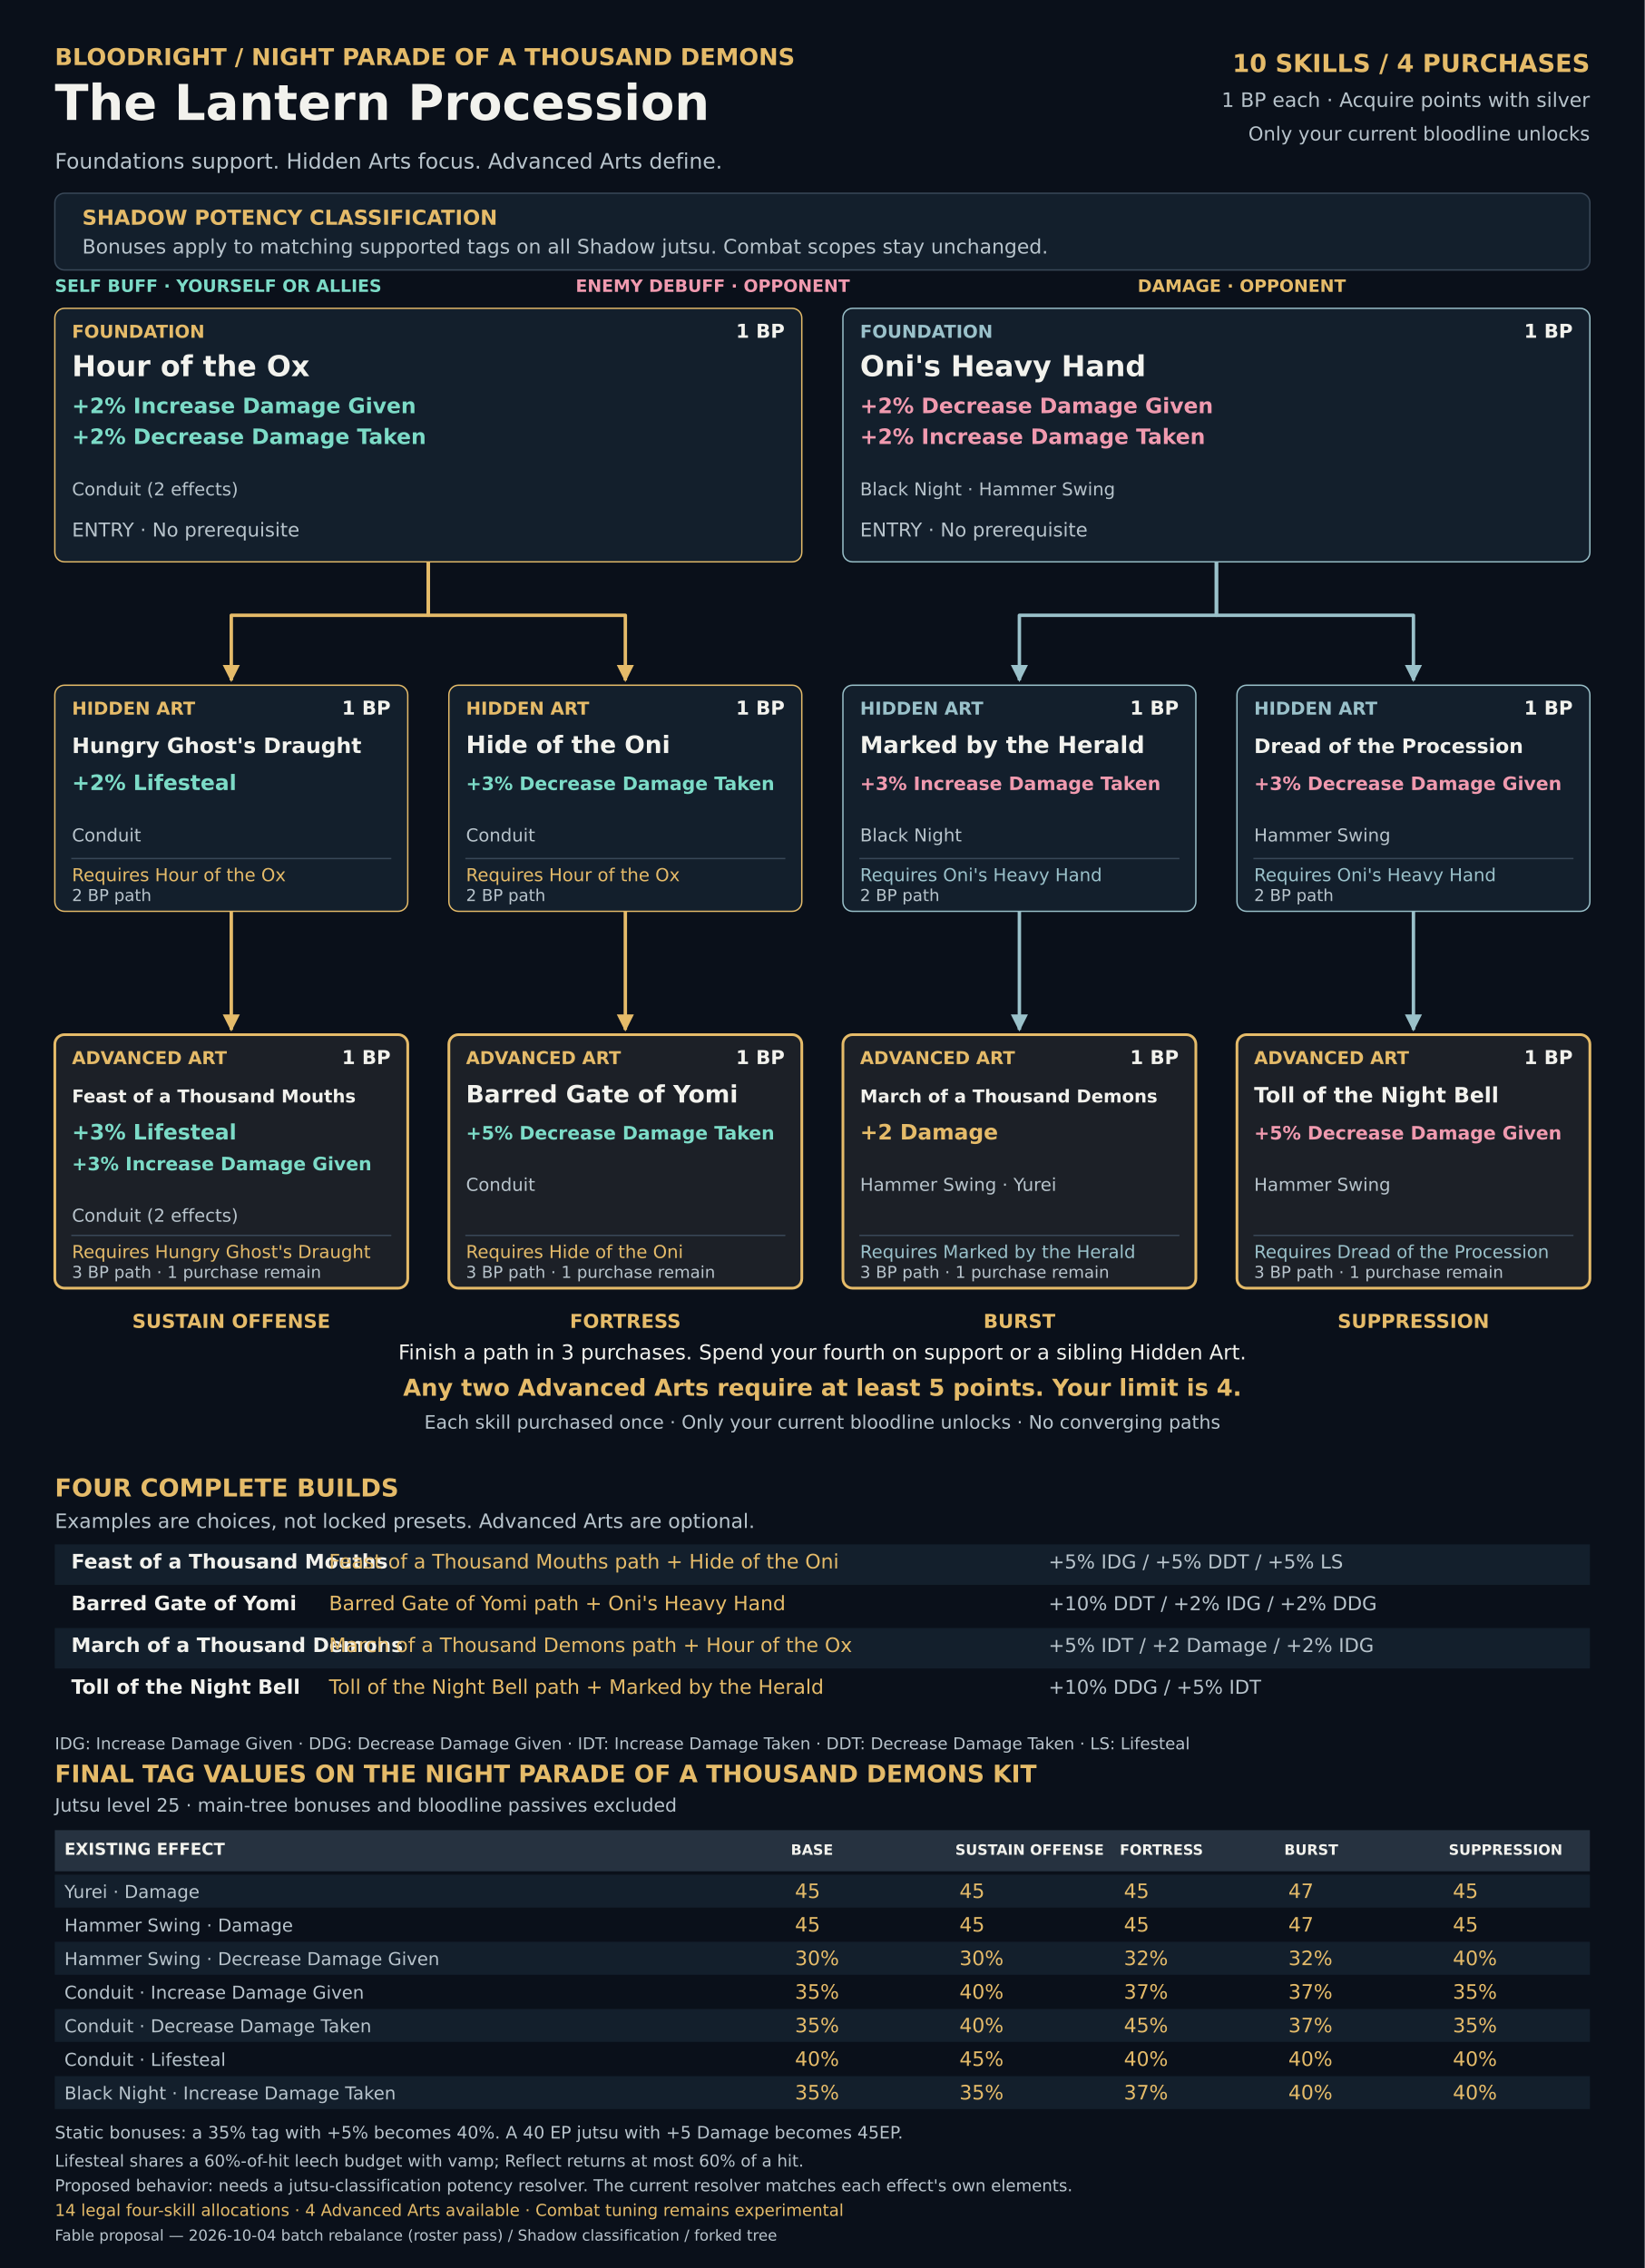
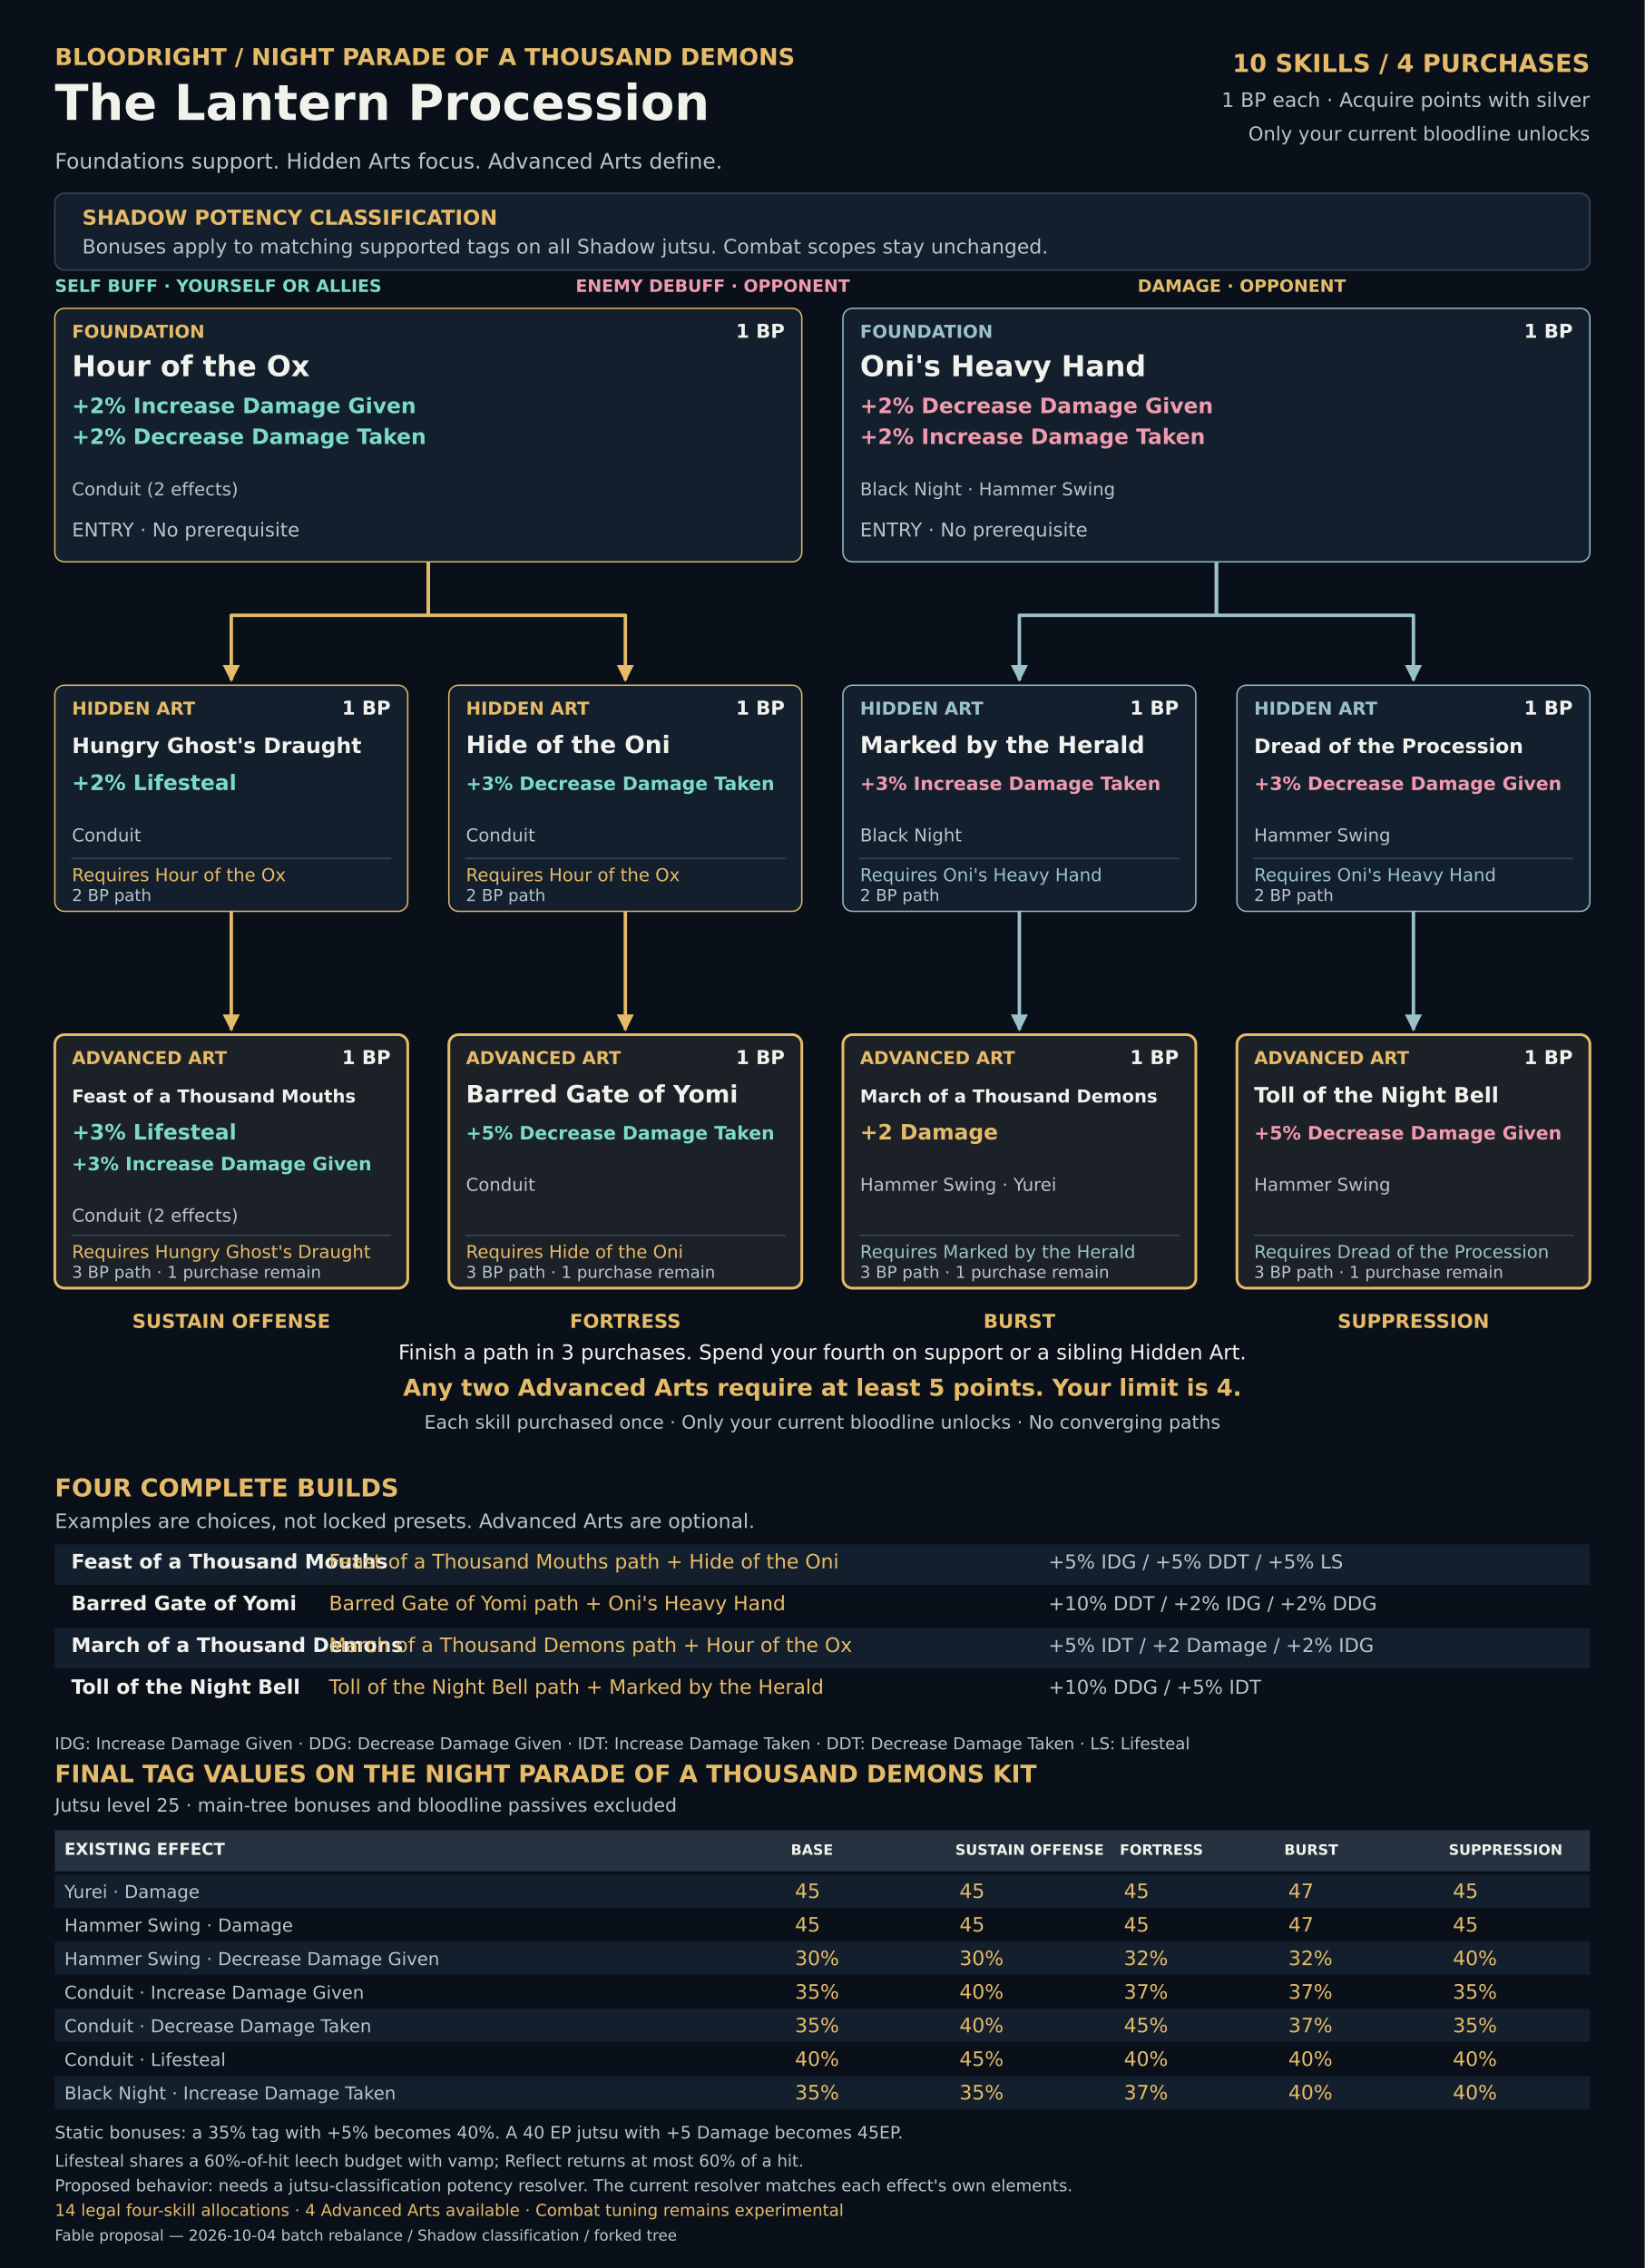
<svg xmlns="http://www.w3.org/2000/svg" width="2400" height="3310" viewBox="0 0 2400 3310" role="img" aria-labelledby="title desc">
  <defs>
    <marker id="arrow-0" viewBox="0 0 10 10" refX="9" refY="5" markerWidth="5" markerHeight="5" orient="auto">
      <path d="M0 0L10 5L0 10Z" fill="#e5bb69" />
    </marker>
    <marker id="arrow-1" viewBox="0 0 10 10" refX="9" refY="5" markerWidth="5" markerHeight="5" orient="auto">
      <path d="M0 0L10 5L0 10Z" fill="#9ac1ca" />
    </marker>
    <marker id="arrow-2" viewBox="0 0 10 10" refX="9" refY="5" markerWidth="5" markerHeight="5" orient="auto">
      <path d="M0 0L10 5L0 10Z" fill="#b8d98d" />
    </marker>
    <marker id="arrow-3" viewBox="0 0 10 10" refX="9" refY="5" markerWidth="5" markerHeight="5" orient="auto">
      <path d="M0 0L10 5L0 10Z" fill="#d9a6e0" />
    </marker>
  </defs>
  <g font-family="DejaVu Sans, sans-serif">
    <rect x="0" y="0" width="2400" height="3310" rx="0" fill="#0a101a" />
    <text x="80" y="95" font-size="34" font-weight="700" fill="#e5bb69" text-anchor="start">BLOODRIGHT / NIGHT PARADE OF A THOUSAND DEMONS</text>
    <text x="80" y="175" font-size="72" font-weight="700" fill="#f2f2ed" text-anchor="start">The Lantern Procession</text>
    <text x="80" y="246" font-size="31" font-weight="400" fill="#b8c4cc" text-anchor="start">Foundations support. Hidden Arts focus. Advanced Arts define.</text>
    <text x="2320" y="105" font-size="36" font-weight="700" fill="#e5bb69" text-anchor="end">10 SKILLS  /  4 PURCHASES</text>
    <text x="2320" y="156" font-size="29" font-weight="400" fill="#b8c4cc" text-anchor="end">1 BP each · Acquire points with silver</text>
    <text x="2320" y="205" font-size="28" font-weight="400" fill="#b8c4cc" text-anchor="end">Only your current bloodline unlocks</text>
    <rect x="80" y="282" width="2240" height="112" rx="14" fill="#131f2c" stroke="#394858" stroke-width="2" />
    <text x="120" y="328" font-size="30" font-weight="700" fill="#e5bb69" text-anchor="start">SHADOW POTENCY CLASSIFICATION</text>
    <text x="120" y="370" font-size="29" font-weight="400" fill="#b8c4cc" text-anchor="start">Bonuses apply to matching supported tags on all Shadow jutsu. Combat scopes stay unchanged.</text>
    <text x="80" y="426" font-size="25" font-weight="700" fill="#7cdbc7" text-anchor="start">SELF BUFF · YOURSELF OR ALLIES</text>
    <text x="840" y="426" font-size="25" font-weight="700" fill="#f09aaf" text-anchor="start">ENEMY DEBUFF · OPPONENT</text>
    <text x="1660" y="426" font-size="25" font-weight="700" fill="#e5bb69" text-anchor="start">DAMAGE · OPPONENT</text>
    <path id="edge-02-03" data-from="02" data-to="03" d="M337.5 1330 V1503" fill="none" stroke="#e5bb69" stroke-width="5" stroke-linejoin="round" marker-end="url(#arrow-0)" />
    <path id="edge-04-05" data-from="04" data-to="05" d="M912.5 1330 V1503" fill="none" stroke="#e5bb69" stroke-width="5" stroke-linejoin="round" marker-end="url(#arrow-0)" />
    <path id="edge-01-02" data-from="01" data-to="02" d="M625 820 V898 H337.5 V993" fill="none" stroke="#e5bb69" stroke-width="5" stroke-linejoin="round" marker-end="url(#arrow-0)" />
    <path id="edge-01-04" data-from="01" data-to="04" d="M625 820 V898 H912.5 V993" fill="none" stroke="#e5bb69" stroke-width="5" stroke-linejoin="round" marker-end="url(#arrow-0)" />
    <path id="edge-09-08" data-from="09" data-to="08" d="M1487.5 1330 V1503" fill="none" stroke="#9ac1ca" stroke-width="5" stroke-linejoin="round" marker-end="url(#arrow-1)" />
    <path id="edge-07-10" data-from="07" data-to="10" d="M2062.5 1330 V1503" fill="none" stroke="#9ac1ca" stroke-width="5" stroke-linejoin="round" marker-end="url(#arrow-1)" />
    <path id="edge-06-09" data-from="06" data-to="09" d="M1775 820 V898 H1487.5 V993" fill="none" stroke="#9ac1ca" stroke-width="5" stroke-linejoin="round" marker-end="url(#arrow-1)" />
    <path id="edge-06-07" data-from="06" data-to="07" d="M1775 820 V898 H2062.5 V993" fill="none" stroke="#9ac1ca" stroke-width="5" stroke-linejoin="round" marker-end="url(#arrow-1)" />
    <g id="node-01" data-cost="1" data-prerequisites="" data-potency-classification="Shadow">
      <rect x="80" y="450" width="1090" height="370" rx="14" fill="#131f2c" stroke="#e5bb69" stroke-width="2" />
      <text x="105.0" y="493" font-size="26" font-weight="700" fill="#e5bb69" text-anchor="start">FOUNDATION</text>
      <text x="1145.0" y="493" font-size="28" font-weight="700" fill="#f2f2ed" text-anchor="end">1 BP</text>
      <text x="105.0" y="549" font-size="42" font-weight="700" fill="#f2f2ed" text-anchor="start">Hour of the Ox</text>
      <text x="105.0" y="603" font-size="31" font-weight="700" fill="#7cdbc7" text-anchor="start">+2% Increase Damage Given</text>
      <text x="105.0" y="648" font-size="31" font-weight="700" fill="#7cdbc7" text-anchor="start">+2% Decrease Damage Taken</text>
      <text x="105.0" y="723" font-size="26" font-weight="400" fill="#b8c4cc" text-anchor="start">Conduit (2 effects)</text>
      <text x="105.0" y="783" font-size="28" font-weight="400" fill="#b8c4cc" text-anchor="start">ENTRY · No prerequisite</text>
    </g>
    <g id="node-06" data-cost="1" data-prerequisites="" data-potency-classification="Shadow">
      <rect x="1230" y="450" width="1090" height="370" rx="14" fill="#131f2c" stroke="#9ac1ca" stroke-width="2" />
      <text x="1255.0" y="493" font-size="26" font-weight="700" fill="#9ac1ca" text-anchor="start">FOUNDATION</text>
      <text x="2295.0" y="493" font-size="28" font-weight="700" fill="#f2f2ed" text-anchor="end">1 BP</text>
      <text x="1255.0" y="549" font-size="42" font-weight="700" fill="#f2f2ed" text-anchor="start">Oni's Heavy Hand</text>
      <text x="1255.0" y="603" font-size="31" font-weight="700" fill="#f09aaf" text-anchor="start">+2% Decrease Damage Given</text>
      <text x="1255.0" y="648" font-size="31" font-weight="700" fill="#f09aaf" text-anchor="start">+2% Increase Damage Taken</text>
      <text x="1255.0" y="723" font-size="26" font-weight="400" fill="#b8c4cc" text-anchor="start">Black Night · Hammer Swing</text>
      <text x="1255.0" y="783" font-size="28" font-weight="400" fill="#b8c4cc" text-anchor="start">ENTRY · No prerequisite</text>
    </g>
    <g id="node-02" data-cost="1" data-prerequisites="01" data-potency-classification="Shadow">
      <rect x="80" y="1000" width="515" height="330" rx="14" fill="#131f2c" stroke="#e5bb69" stroke-width="2" />
      <text x="105.0" y="1043" font-size="26" font-weight="700" fill="#e5bb69" text-anchor="start">HIDDEN ART</text>
      <text x="570.0" y="1043" font-size="28" font-weight="700" fill="#f2f2ed" text-anchor="end">1 BP</text>
      <text x="105.0" y="1099" font-size="31" font-weight="700" fill="#f2f2ed" text-anchor="start">Hungry Ghost's Draught</text>
      <text x="105.0" y="1153" font-size="31" font-weight="700" fill="#7cdbc7" text-anchor="start">+2% Lifesteal</text>
      <text x="105.0" y="1228" font-size="26" font-weight="400" fill="#b8c4cc" text-anchor="start">Conduit</text>
      <path d="M104 1253 L571 1253" fill="none" stroke="#394858" stroke-width="2" />
      <text x="105.0" y="1286" font-size="26" font-weight="400" fill="#e5bb69" text-anchor="start">Requires Hour of the Ox</text>
      <text x="105.0" y="1315" font-size="24" font-weight="400" fill="#b8c4cc" text-anchor="start">2 BP path</text>
    </g>
    <g id="node-04" data-cost="1" data-prerequisites="01" data-potency-classification="Shadow">
      <rect x="655" y="1000" width="515" height="330" rx="14" fill="#131f2c" stroke="#e5bb69" stroke-width="2" />
      <text x="680.0" y="1043" font-size="26" font-weight="700" fill="#e5bb69" text-anchor="start">HIDDEN ART</text>
      <text x="1145.0" y="1043" font-size="28" font-weight="700" fill="#f2f2ed" text-anchor="end">1 BP</text>
      <text x="680.0" y="1099" font-size="35" font-weight="700" fill="#f2f2ed" text-anchor="start">Hide of the Oni</text>
      <text x="680.0" y="1153" font-size="27" font-weight="700" fill="#7cdbc7" text-anchor="start">+3% Decrease Damage Taken</text>
      <text x="680.0" y="1228" font-size="26" font-weight="400" fill="#b8c4cc" text-anchor="start">Conduit</text>
      <path d="M679 1253 L1146 1253" fill="none" stroke="#394858" stroke-width="2" />
      <text x="680.0" y="1286" font-size="26" font-weight="400" fill="#e5bb69" text-anchor="start">Requires Hour of the Ox</text>
      <text x="680.0" y="1315" font-size="24" font-weight="400" fill="#b8c4cc" text-anchor="start">2 BP path</text>
    </g>
    <g id="node-09" data-cost="1" data-prerequisites="06" data-potency-classification="Shadow">
      <rect x="1230" y="1000" width="515" height="330" rx="14" fill="#131f2c" stroke="#9ac1ca" stroke-width="2" />
      <text x="1255.0" y="1043" font-size="26" font-weight="700" fill="#9ac1ca" text-anchor="start">HIDDEN ART</text>
      <text x="1720.0" y="1043" font-size="28" font-weight="700" fill="#f2f2ed" text-anchor="end">1 BP</text>
      <text x="1255.0" y="1099" font-size="34" font-weight="700" fill="#f2f2ed" text-anchor="start">Marked by the Herald</text>
      <text x="1255.0" y="1153" font-size="27" font-weight="700" fill="#f09aaf" text-anchor="start">+3% Increase Damage Taken</text>
      <text x="1255.0" y="1228" font-size="26" font-weight="400" fill="#b8c4cc" text-anchor="start">Black Night</text>
      <path d="M1254 1253 L1721 1253" fill="none" stroke="#394858" stroke-width="2" />
      <text x="1255.0" y="1286" font-size="26" font-weight="400" fill="#9ac1ca" text-anchor="start">Requires Oni's Heavy Hand</text>
      <text x="1255.0" y="1315" font-size="24" font-weight="400" fill="#b8c4cc" text-anchor="start">2 BP path</text>
    </g>
    <g id="node-07" data-cost="1" data-prerequisites="06" data-potency-classification="Shadow">
      <rect x="1805" y="1000" width="515" height="330" rx="14" fill="#131f2c" stroke="#9ac1ca" stroke-width="2" />
      <text x="1830.0" y="1043" font-size="26" font-weight="700" fill="#9ac1ca" text-anchor="start">HIDDEN ART</text>
      <text x="2295.0" y="1043" font-size="28" font-weight="700" fill="#f2f2ed" text-anchor="end">1 BP</text>
      <text x="1830.0" y="1099" font-size="29" font-weight="700" fill="#f2f2ed" text-anchor="start">Dread of the Procession</text>
      <text x="1830.0" y="1153" font-size="27" font-weight="700" fill="#f09aaf" text-anchor="start">+3% Decrease Damage Given</text>
      <text x="1830.0" y="1228" font-size="26" font-weight="400" fill="#b8c4cc" text-anchor="start">Hammer Swing</text>
      <path d="M1829 1253 L2296 1253" fill="none" stroke="#394858" stroke-width="2" />
      <text x="1830.0" y="1286" font-size="26" font-weight="400" fill="#9ac1ca" text-anchor="start">Requires Oni's Heavy Hand</text>
      <text x="1830.0" y="1315" font-size="24" font-weight="400" fill="#b8c4cc" text-anchor="start">2 BP path</text>
    </g>
    <g id="node-03" data-cost="1" data-prerequisites="02" data-potency-classification="Shadow">
      <rect x="80" y="1510" width="515" height="370" rx="14" fill="#1c2027" stroke="#e5bb69" stroke-width="4" />
      <text x="105.0" y="1553" font-size="26" font-weight="700" fill="#e5bb69" text-anchor="start">ADVANCED ART</text>
      <text x="570.0" y="1553" font-size="28" font-weight="700" fill="#f2f2ed" text-anchor="end">1 BP</text>
      <text x="105.0" y="1609" font-size="26" font-weight="700" fill="#f2f2ed" text-anchor="start">Feast of a Thousand Mouths</text>
      <text x="105.0" y="1663" font-size="31" font-weight="700" fill="#7cdbc7" text-anchor="start">+3% Lifesteal</text>
      <text x="105.0" y="1708" font-size="27" font-weight="700" fill="#7cdbc7" text-anchor="start">+3% Increase Damage Given</text>
      <text x="105.0" y="1783" font-size="26" font-weight="400" fill="#b8c4cc" text-anchor="start">Conduit (2 effects)</text>
      <path d="M104 1803 L571 1803" fill="none" stroke="#394858" stroke-width="2" />
      <text x="105.0" y="1836" font-size="26" font-weight="400" fill="#e5bb69" text-anchor="start">Requires Hungry Ghost's Draught</text>
      <text x="105.0" y="1865" font-size="24" font-weight="400" fill="#b8c4cc" text-anchor="start">3 BP path · 1 purchase remain</text>
    </g>
    <g id="node-05" data-cost="1" data-prerequisites="04" data-potency-classification="Shadow">
      <rect x="655" y="1510" width="515" height="370" rx="14" fill="#1c2027" stroke="#e5bb69" stroke-width="4" />
      <text x="680.0" y="1553" font-size="26" font-weight="700" fill="#e5bb69" text-anchor="start">ADVANCED ART</text>
      <text x="1145.0" y="1553" font-size="28" font-weight="700" fill="#f2f2ed" text-anchor="end">1 BP</text>
      <text x="680.0" y="1609" font-size="35" font-weight="700" fill="#f2f2ed" text-anchor="start">Barred Gate of Yomi</text>
      <text x="680.0" y="1663" font-size="27" font-weight="700" fill="#7cdbc7" text-anchor="start">+5% Decrease Damage Taken</text>
      <text x="680.0" y="1738" font-size="26" font-weight="400" fill="#b8c4cc" text-anchor="start">Conduit</text>
      <path d="M679 1803 L1146 1803" fill="none" stroke="#394858" stroke-width="2" />
      <text x="680.0" y="1836" font-size="26" font-weight="400" fill="#e5bb69" text-anchor="start">Requires Hide of the Oni</text>
      <text x="680.0" y="1865" font-size="24" font-weight="400" fill="#b8c4cc" text-anchor="start">3 BP path · 1 purchase remain</text>
    </g>
    <g id="node-08" data-cost="1" data-prerequisites="09" data-potency-classification="Shadow">
      <rect x="1230" y="1510" width="515" height="370" rx="14" fill="#1c2027" stroke="#e5bb69" stroke-width="4" />
      <text x="1255.0" y="1553" font-size="26" font-weight="700" fill="#e5bb69" text-anchor="start">ADVANCED ART</text>
      <text x="1720.0" y="1553" font-size="28" font-weight="700" fill="#f2f2ed" text-anchor="end">1 BP</text>
      <text x="1255.0" y="1609" font-size="26" font-weight="700" fill="#f2f2ed" text-anchor="start">March of a Thousand Demons</text>
      <text x="1255.0" y="1663" font-size="31" font-weight="700" fill="#e5bb69" text-anchor="start">+2 Damage</text>
      <text x="1255.0" y="1738" font-size="26" font-weight="400" fill="#b8c4cc" text-anchor="start">Hammer Swing · Yurei</text>
      <path d="M1254 1803 L1721 1803" fill="none" stroke="#394858" stroke-width="2" />
      <text x="1255.0" y="1836" font-size="26" font-weight="400" fill="#9ac1ca" text-anchor="start">Requires Marked by the Herald</text>
      <text x="1255.0" y="1865" font-size="24" font-weight="400" fill="#b8c4cc" text-anchor="start">3 BP path · 1 purchase remain</text>
    </g>
    <g id="node-10" data-cost="1" data-prerequisites="07" data-potency-classification="Shadow">
      <rect x="1805" y="1510" width="515" height="370" rx="14" fill="#1c2027" stroke="#e5bb69" stroke-width="4" />
      <text x="1830.0" y="1553" font-size="26" font-weight="700" fill="#e5bb69" text-anchor="start">ADVANCED ART</text>
      <text x="2295.0" y="1553" font-size="28" font-weight="700" fill="#f2f2ed" text-anchor="end">1 BP</text>
      <text x="1830.0" y="1609" font-size="31" font-weight="700" fill="#f2f2ed" text-anchor="start">Toll of the Night Bell</text>
      <text x="1830.0" y="1663" font-size="27" font-weight="700" fill="#f09aaf" text-anchor="start">+5% Decrease Damage Given</text>
      <text x="1830.0" y="1738" font-size="26" font-weight="400" fill="#b8c4cc" text-anchor="start">Hammer Swing</text>
      <path d="M1829 1803 L2296 1803" fill="none" stroke="#394858" stroke-width="2" />
      <text x="1830.0" y="1836" font-size="26" font-weight="400" fill="#9ac1ca" text-anchor="start">Requires Dread of the Procession</text>
      <text x="1830.0" y="1865" font-size="24" font-weight="400" fill="#b8c4cc" text-anchor="start">3 BP path · 1 purchase remain</text>
    </g>
    <text x="337.5" y="1938" font-size="28" font-weight="700" fill="#e5bb69" text-anchor="middle">SUSTAIN OFFENSE</text>
    <text x="912.5" y="1938" font-size="28" font-weight="700" fill="#e5bb69" text-anchor="middle">FORTRESS</text>
    <text x="1487.5" y="1938" font-size="28" font-weight="700" fill="#e5bb69" text-anchor="middle">BURST</text>
    <text x="2062.5" y="1938" font-size="28" font-weight="700" fill="#e5bb69" text-anchor="middle">SUPPRESSION</text>
    <text x="1200.0" y="1984" font-size="30" font-weight="400" fill="#f2f2ed" text-anchor="middle">Finish a path in 3 purchases. Spend your fourth on support or a sibling Hidden Art.</text>
    <text x="1200.0" y="2037" font-size="34" font-weight="700" fill="#e5bb69" text-anchor="middle">Any two Advanced Arts require at least 5 points. Your limit is 4.</text>
    <text x="1200.0" y="2085" font-size="27" font-weight="400" fill="#b8c4cc" text-anchor="middle">Each skill purchased once · Only your current bloodline unlocks · No converging paths</text>
    <text x="80" y="2184" font-size="36" font-weight="700" fill="#e5bb69" text-anchor="start">FOUR COMPLETE BUILDS</text>
    <text x="80" y="2230" font-size="29" font-weight="400" fill="#b8c4cc" text-anchor="start">Examples are choices, not locked presets. Advanced Arts are optional.</text>
    <rect x="80" y="2254" width="2240" height="59" rx="0" fill="#131f2c" />
    <text x="104" y="2289" font-size="29" font-weight="700" fill="#f2f2ed" text-anchor="start">Feast of a Thousand Mouths</text>
    <text x="480" y="2289" font-size="29" font-weight="400" fill="#e5bb69" text-anchor="start">Feast of a Thousand Mouths path + Hide of the Oni</text>
    <text x="1530" y="2289" font-size="28" font-weight="400" fill="#b8c4cc" text-anchor="start">+5% IDG / +5% DDT / +5% LS</text>
    <rect x="80" y="2315" width="2240" height="59" rx="0" fill="#0a101a" />
    <text x="104" y="2350" font-size="29" font-weight="700" fill="#f2f2ed" text-anchor="start">Barred Gate of Yomi</text>
    <text x="480" y="2350" font-size="29" font-weight="400" fill="#e5bb69" text-anchor="start">Barred Gate of Yomi path + Oni's Heavy Hand</text>
    <text x="1530" y="2350" font-size="28" font-weight="400" fill="#b8c4cc" text-anchor="start">+10% DDT / +2% IDG / +2% DDG</text>
    <rect x="80" y="2376" width="2240" height="59" rx="0" fill="#131f2c" />
    <text x="104" y="2411" font-size="29" font-weight="700" fill="#f2f2ed" text-anchor="start">March of a Thousand Demons</text>
    <text x="480" y="2411" font-size="29" font-weight="400" fill="#e5bb69" text-anchor="start">March of a Thousand Demons path + Hour of the Ox</text>
    <text x="1530" y="2411" font-size="28" font-weight="400" fill="#b8c4cc" text-anchor="start">+5% IDT / +2 Damage / +2% IDG</text>
    <rect x="80" y="2437" width="2240" height="59" rx="0" fill="#0a101a" />
    <text x="104" y="2472" font-size="29" font-weight="700" fill="#f2f2ed" text-anchor="start">Toll of the Night Bell</text>
    <text x="480" y="2472" font-size="29" font-weight="400" fill="#e5bb69" text-anchor="start">Toll of the Night Bell path + Marked by the Herald</text>
    <text x="1530" y="2472" font-size="28" font-weight="400" fill="#b8c4cc" text-anchor="start">+10% DDG / +5% IDT</text>
    <text x="80" y="2553" font-size="24" font-weight="400" fill="#b8c4cc" text-anchor="start">IDG: Increase Damage Given · DDG: Decrease Damage Given · IDT: Increase Damage Taken · DDT: Decrease Damage Taken · LS: Lifesteal</text>
    <text x="80" y="2601" font-size="35" font-weight="700" fill="#e5bb69" text-anchor="start">FINAL TAG VALUES ON THE NIGHT PARADE OF A THOUSAND DEMONS KIT</text>
    <text x="80" y="2644" font-size="27" font-weight="400" fill="#b8c4cc" text-anchor="start">Jutsu level 25 · main-tree bonuses and bloodline passives excluded</text>
    <rect x="80" y="2671" width="2240" height="60" rx="0" fill="#263240" />
    <text x="94" y="2707" font-size="24" font-weight="700" fill="#f2f2ed" text-anchor="start">EXISTING EFFECT</text>
    <text x="1154.0" y="2707" font-size="21" font-weight="700" fill="#f2f2ed" text-anchor="start">BASE</text>
    <text x="1394.0" y="2707" font-size="21" font-weight="700" fill="#f2f2ed" text-anchor="start">SUSTAIN OFFENSE</text>
    <text x="1634.0" y="2707" font-size="21" font-weight="700" fill="#f2f2ed" text-anchor="start">FORTRESS</text>
    <text x="1874.0" y="2707" font-size="21" font-weight="700" fill="#f2f2ed" text-anchor="start">BURST</text>
    <text x="2114.0" y="2707" font-size="21" font-weight="700" fill="#f2f2ed" text-anchor="start">SUPPRESSION</text>
    <rect x="80" y="2736" width="2240" height="48" rx="0" fill="#131f2c" />
    <text x="94" y="2770" font-size="26" font-weight="400" fill="#b8c4cc" text-anchor="start">Yurei · Damage</text>
    <text x="1160.0" y="2770" font-size="29" font-weight="400" fill="#e5bb69" text-anchor="start">45</text>
    <text x="1400.0" y="2770" font-size="29" font-weight="400" fill="#e5bb69" text-anchor="start">45</text>
    <text x="1640.0" y="2770" font-size="29" font-weight="400" fill="#e5bb69" text-anchor="start">45</text>
    <text x="1880.0" y="2770" font-size="29" font-weight="400" fill="#e5bb69" text-anchor="start">47</text>
    <text x="2120.0" y="2770" font-size="29" font-weight="400" fill="#e5bb69" text-anchor="start">45</text>
    <text x="94" y="2819" font-size="26" font-weight="400" fill="#b8c4cc" text-anchor="start">Hammer Swing · Damage</text>
    <text x="1160.0" y="2819" font-size="29" font-weight="400" fill="#e5bb69" text-anchor="start">45</text>
    <text x="1400.0" y="2819" font-size="29" font-weight="400" fill="#e5bb69" text-anchor="start">45</text>
    <text x="1640.0" y="2819" font-size="29" font-weight="400" fill="#e5bb69" text-anchor="start">45</text>
    <text x="1880.0" y="2819" font-size="29" font-weight="400" fill="#e5bb69" text-anchor="start">47</text>
    <text x="2120.0" y="2819" font-size="29" font-weight="400" fill="#e5bb69" text-anchor="start">45</text>
    <rect x="80" y="2834" width="2240" height="48" rx="0" fill="#131f2c" />
    <text x="94" y="2868" font-size="26" font-weight="400" fill="#b8c4cc" text-anchor="start">Hammer Swing · Decrease Damage Given</text>
    <text x="1160.0" y="2868" font-size="29" font-weight="400" fill="#e5bb69" text-anchor="start">30%</text>
    <text x="1400.0" y="2868" font-size="29" font-weight="400" fill="#e5bb69" text-anchor="start">30%</text>
    <text x="1640.0" y="2868" font-size="29" font-weight="400" fill="#e5bb69" text-anchor="start">32%</text>
    <text x="1880.0" y="2868" font-size="29" font-weight="400" fill="#e5bb69" text-anchor="start">32%</text>
    <text x="2120.0" y="2868" font-size="29" font-weight="400" fill="#e5bb69" text-anchor="start">40%</text>
    <text x="94" y="2917" font-size="26" font-weight="400" fill="#b8c4cc" text-anchor="start">Conduit · Increase Damage Given</text>
    <text x="1160.0" y="2917" font-size="29" font-weight="400" fill="#e5bb69" text-anchor="start">35%</text>
    <text x="1400.0" y="2917" font-size="29" font-weight="400" fill="#e5bb69" text-anchor="start">40%</text>
    <text x="1640.0" y="2917" font-size="29" font-weight="400" fill="#e5bb69" text-anchor="start">37%</text>
    <text x="1880.0" y="2917" font-size="29" font-weight="400" fill="#e5bb69" text-anchor="start">37%</text>
    <text x="2120.0" y="2917" font-size="29" font-weight="400" fill="#e5bb69" text-anchor="start">35%</text>
    <rect x="80" y="2932" width="2240" height="48" rx="0" fill="#131f2c" />
    <text x="94" y="2966" font-size="26" font-weight="400" fill="#b8c4cc" text-anchor="start">Conduit · Decrease Damage Taken</text>
    <text x="1160.0" y="2966" font-size="29" font-weight="400" fill="#e5bb69" text-anchor="start">35%</text>
    <text x="1400.0" y="2966" font-size="29" font-weight="400" fill="#e5bb69" text-anchor="start">40%</text>
    <text x="1640.0" y="2966" font-size="29" font-weight="400" fill="#e5bb69" text-anchor="start">45%</text>
    <text x="1880.0" y="2966" font-size="29" font-weight="400" fill="#e5bb69" text-anchor="start">37%</text>
    <text x="2120.0" y="2966" font-size="29" font-weight="400" fill="#e5bb69" text-anchor="start">35%</text>
    <text x="94" y="3015" font-size="26" font-weight="400" fill="#b8c4cc" text-anchor="start">Conduit · Lifesteal</text>
    <text x="1160.0" y="3015" font-size="29" font-weight="400" fill="#e5bb69" text-anchor="start">40%</text>
    <text x="1400.0" y="3015" font-size="29" font-weight="400" fill="#e5bb69" text-anchor="start">45%</text>
    <text x="1640.0" y="3015" font-size="29" font-weight="400" fill="#e5bb69" text-anchor="start">40%</text>
    <text x="1880.0" y="3015" font-size="29" font-weight="400" fill="#e5bb69" text-anchor="start">40%</text>
    <text x="2120.0" y="3015" font-size="29" font-weight="400" fill="#e5bb69" text-anchor="start">40%</text>
    <rect x="80" y="3030" width="2240" height="48" rx="0" fill="#131f2c" />
    <text x="94" y="3064" font-size="26" font-weight="400" fill="#b8c4cc" text-anchor="start">Black Night · Increase Damage Taken</text>
    <text x="1160.0" y="3064" font-size="29" font-weight="400" fill="#e5bb69" text-anchor="start">35%</text>
    <text x="1400.0" y="3064" font-size="29" font-weight="400" fill="#e5bb69" text-anchor="start">35%</text>
    <text x="1640.0" y="3064" font-size="29" font-weight="400" fill="#e5bb69" text-anchor="start">37%</text>
    <text x="1880.0" y="3064" font-size="29" font-weight="400" fill="#e5bb69" text-anchor="start">40%</text>
    <text x="2120.0" y="3064" font-size="29" font-weight="400" fill="#e5bb69" text-anchor="start">40%</text>
    <text x="80" y="3121" font-size="25" font-weight="400" fill="#b8c4cc" text-anchor="start">Static bonuses: a 35% tag with +5% becomes 40%. A 40 EP jutsu with +5 Damage becomes 45EP.</text>
    <text x="80" y="3162" font-size="24" font-weight="400" fill="#b8c4cc" text-anchor="start">Lifesteal shares a 60%-of-hit leech budget with vamp; Reflect returns at most 60% of a hit.</text>
    <text x="80" y="3198" font-size="24" font-weight="400" fill="#b8c4cc" text-anchor="start">Proposed behavior: needs a jutsu-classification potency resolver. The current resolver matches each effect's own elements.</text>
    <text x="80" y="3234" font-size="24" font-weight="400" fill="#e5bb69" text-anchor="start">14 legal four-skill allocations · 4 Advanced Arts available · Combat tuning remains experimental</text>
-     <text x="80" y="3270" font-size="22" font-weight="400" fill="#b8c4cc" text-anchor="start">Fable proposal — 2026-10-04 batch rebalance (roster pass) / Shadow classification / forked tree</text>
+     <text x="80" y="3270" font-size="22" font-weight="400" fill="#b8c4cc" text-anchor="start">Fable proposal — 2026-10-04 batch rebalance / Shadow classification / forked tree</text>
  </g>
</svg>
